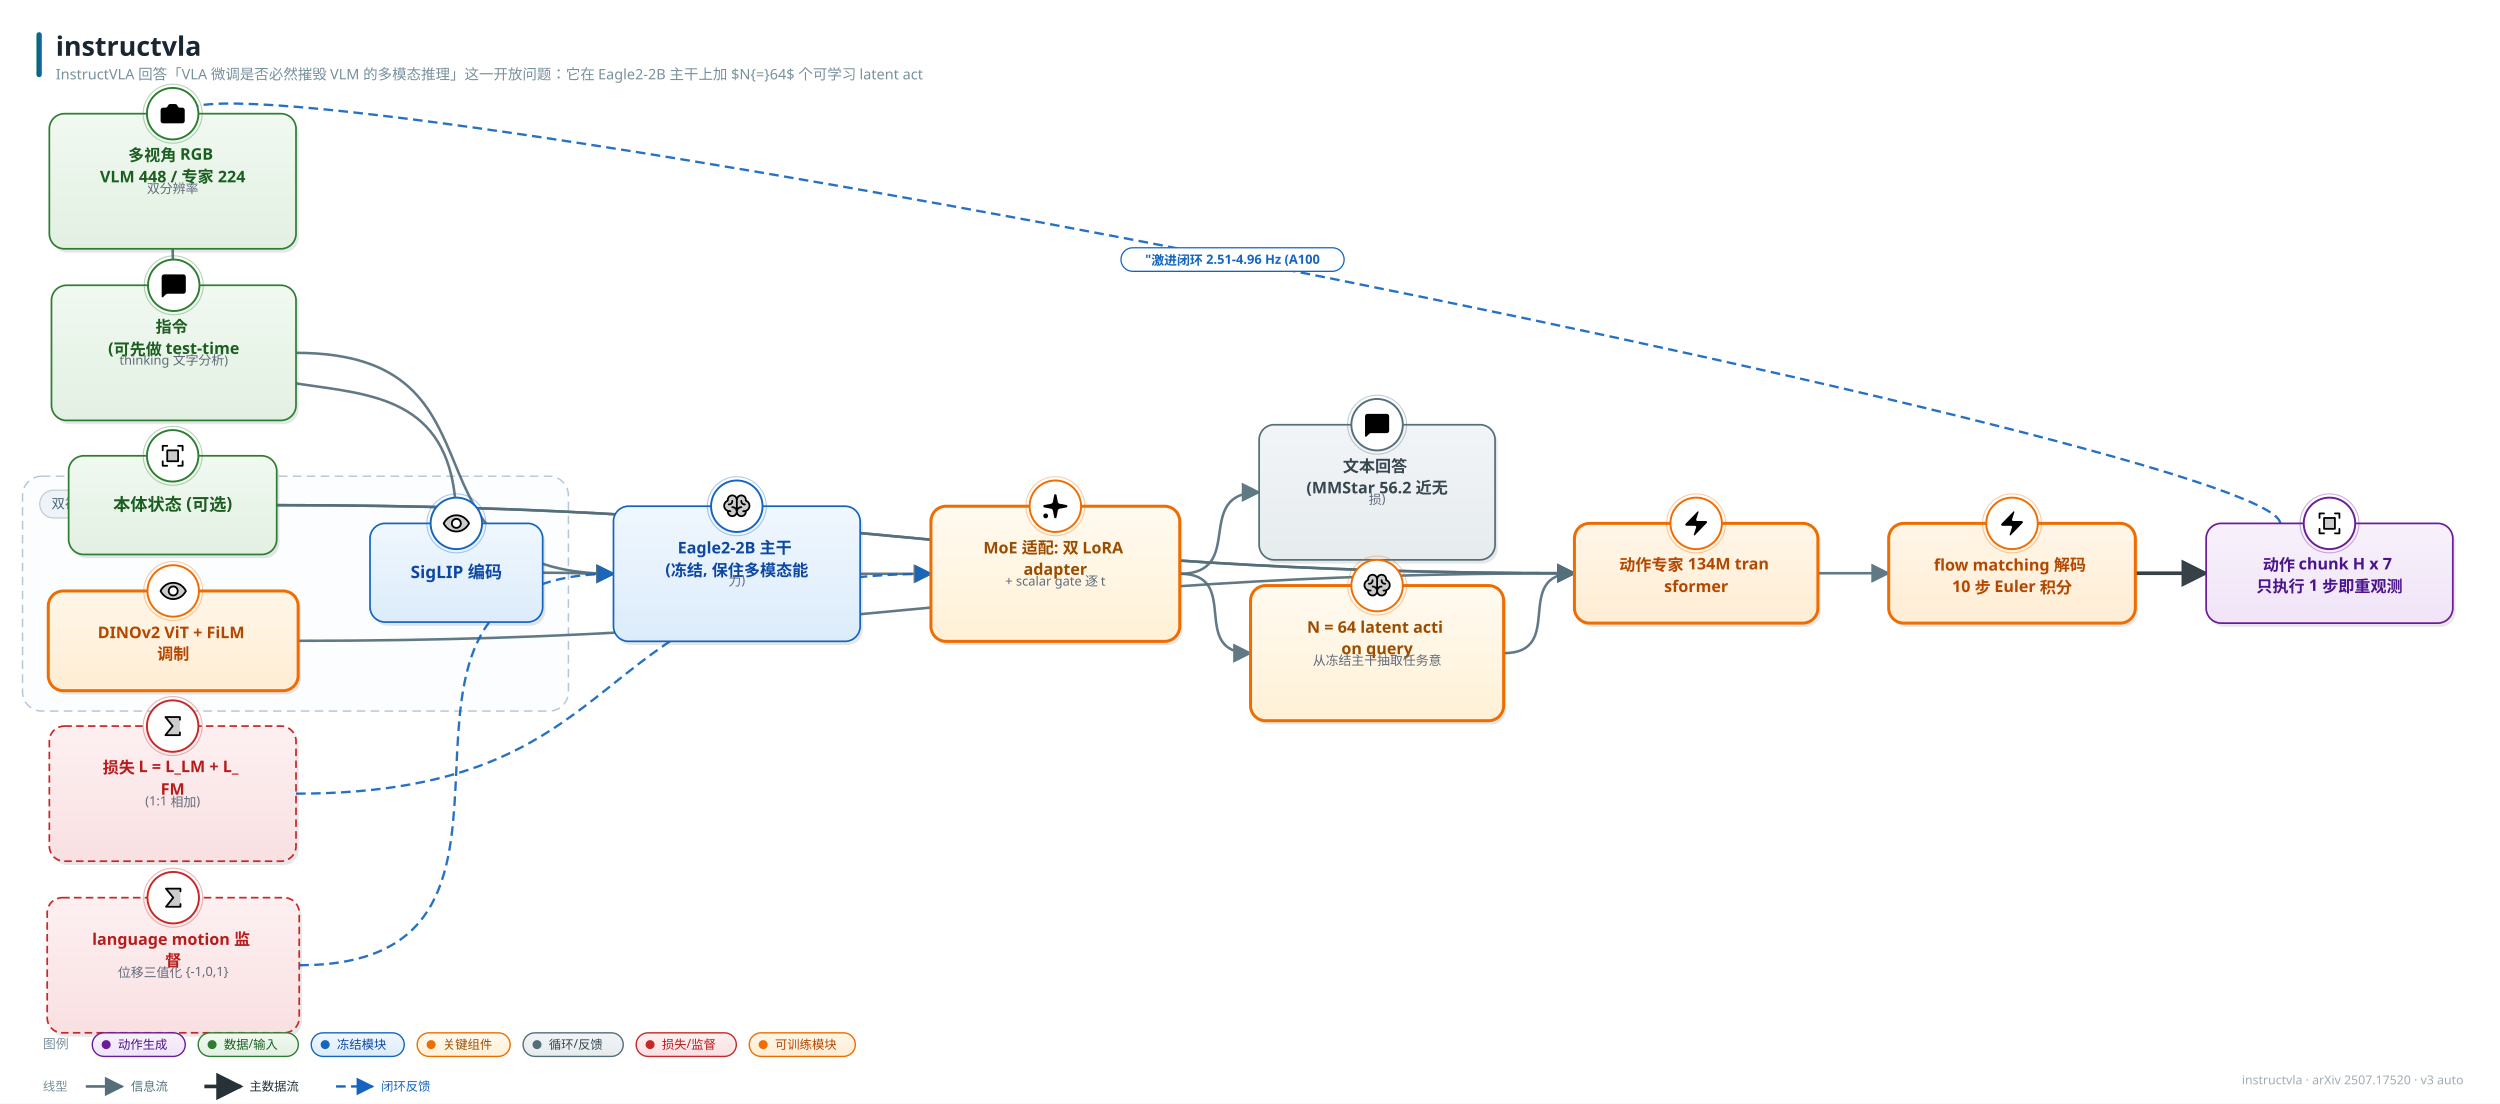
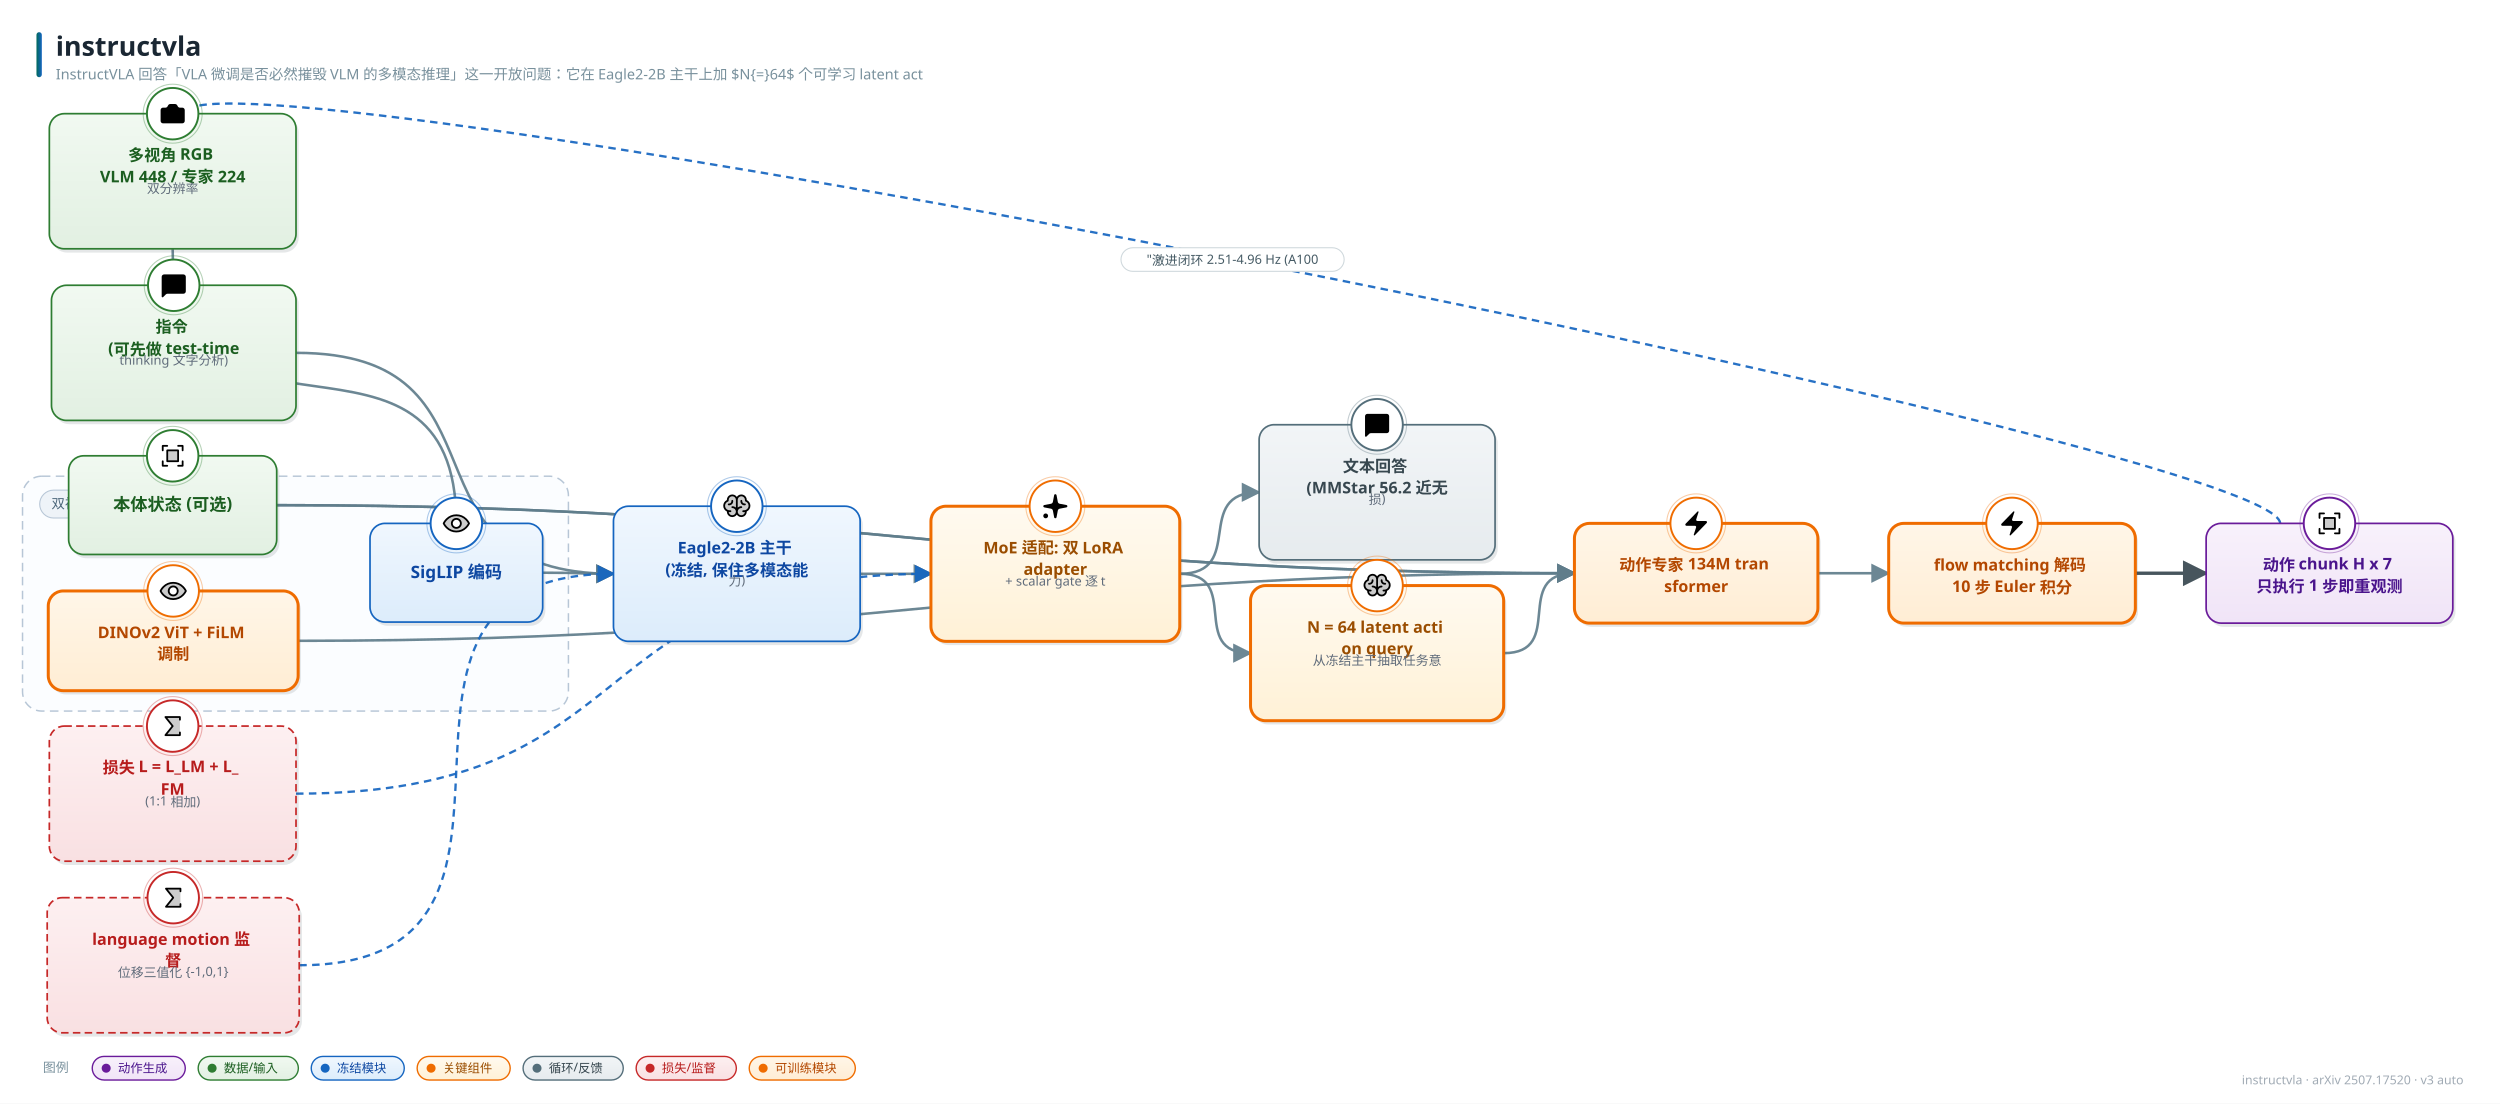
<svg xmlns="http://www.w3.org/2000/svg" width="2331" height="1029" viewBox="0 0 2331 1029" font-family="'PingFang SC','Hiragino Sans GB','Microsoft YaHei','Segoe UI',sans-serif">
  <style>text{font-family:'PingFang SC','Hiragino Sans GB','Microsoft YaHei','Segoe UI',sans-serif;} .lbl{font-weight:700;}</style>
  <defs>
    <linearGradient id="g-data" x1="0" y1="0" x2="0" y2="1">
      <stop offset="0" stop-color="#f1f9f1" />
      <stop offset="1" stop-color="#e2f0e2" />
    </linearGradient>
    <linearGradient id="g-frozen" x1="0" y1="0" x2="0" y2="1">
      <stop offset="0" stop-color="#f0f7fe" />
      <stop offset="1" stop-color="#dcecfb" />
    </linearGradient>
    <linearGradient id="g-train" x1="0" y1="0" x2="0" y2="1">
      <stop offset="0" stop-color="#fff6e8" />
      <stop offset="1" stop-color="#ffedd4" />
    </linearGradient>
    <linearGradient id="g-loss" x1="0" y1="0" x2="0" y2="1">
      <stop offset="0" stop-color="#fdf0f1" />
      <stop offset="1" stop-color="#f9e0e2" />
    </linearGradient>
    <linearGradient id="g-act" x1="0" y1="0" x2="0" y2="1">
      <stop offset="0" stop-color="#f8f1fb" />
      <stop offset="1" stop-color="#f0e4f7" />
    </linearGradient>
    <linearGradient id="g-loop" x1="0" y1="0" x2="0" y2="1">
      <stop offset="0" stop-color="#f2f5f7" />
      <stop offset="1" stop-color="#e6ebee" />
    </linearGradient>
    <linearGradient id="g-env" x1="0" y1="0" x2="0" y2="1">
      <stop offset="0" stop-color="#eef8f6" />
      <stop offset="1" stop-color="#dcf0ec" />
    </linearGradient>
    <linearGradient id="g-mem" x1="0" y1="0" x2="0" y2="1">
      <stop offset="0" stop-color="#fffef0" />
      <stop offset="1" stop-color="#fdf6d8" />
    </linearGradient>
    <linearGradient id="g-reward" x1="0" y1="0" x2="0" y2="1">
      <stop offset="0" stop-color="#fdf2f7" />
      <stop offset="1" stop-color="#f9e2ed" />
    </linearGradient>
    <linearGradient id="g-key" x1="0" y1="0" x2="0" y2="1">
      <stop offset="0" stop-color="#fffaf0" />
      <stop offset="1" stop-color="#fff1d6" />
    </linearGradient>
    <linearGradient id="g-title" x1="0" y1="0" x2="1" y2="0">
      <stop offset="0" stop-color="#00695c" />
      <stop offset="1" stop-color="#1565c0" />
    </linearGradient>
    <marker id="arr-main" viewBox="0 0 10 10" refX="9" refY="5" markerWidth="7.5" markerHeight="7.5" orient="auto-start-reverse">
-       <path d="M0 0 L10 5 L0 10 z" fill="#546e7a" />
+       <path d="M0 0 L10 5 L0 10 z" fill="#607d8b" />
    </marker>
    <marker id="arr-thick" viewBox="0 0 10 10" refX="9" refY="5" markerWidth="7.5" markerHeight="7.5" orient="auto-start-reverse">
-       <path d="M0 0 L10 5 L0 10 z" fill="#263238" />
+       <path d="M0 0 L10 5 L0 10 z" fill="#37474f" />
    </marker>
    <marker id="arr-thin" viewBox="0 0 10 10" refX="9" refY="5" markerWidth="7.5" markerHeight="7.5" orient="auto-start-reverse">
-       <path d="M0 0 L10 5 L0 10 z" fill="#9fb0bb" />
+       <path d="M0 0 L10 5 L0 10 z" fill="#90a4ae" />
    </marker>
    <marker id="arr-fb" viewBox="0 0 10 10" refX="9" refY="5" markerWidth="7.5" markerHeight="7.5" orient="auto-start-reverse">
      <path d="M0 0 L10 5 L0 10 z" fill="#1565c0" />
    </marker>
    <marker id="arr-loss" viewBox="0 0 10 10" refX="9" refY="5" markerWidth="7.5" markerHeight="7.5" orient="auto-start-reverse">
      <path d="M0 0 L10 5 L0 10 z" fill="#c62828" />
    </marker>
  </defs>
  <rect width="2331" height="1029" fill="#ffffff" />
  <rect x="34" y="30" width="5" height="42" rx="2.5" fill="url(#g-title)" />
  <text x="52" y="52" font-size="25" font-weight="800" fill="#1a2733">instructvla</text>
  <text x="52" y="74" font-size="13.5" fill="#78909c">InstructVLA 回答「VLA 微调是否必然摧毁 VLM 的多模态推理」这一开放问题：它在 Eagle2-2B 主干上加 $N{=}64$ 个可学习 latent act</text>
  <text x="2297" y="1011" font-size="11.5" fill="#a0aab4" text-anchor="end">instructvla · arXiv 2507.17520 · v3 auto</text>
  <rect x="21" y="444" width="509" height="219" rx="18" fill="#fbfdff" stroke="#b7c6d6" stroke-width="1.4" stroke-dasharray="8 5" />
  <rect x="37" y="457" width="90.25" height="26" rx="13" fill="#eef3f8" stroke="#b7c6d6" />
  <text x="48" y="474" font-size="12.5" fill="#4a6579">双视觉通路</text>
-   <path d="M 161.0 232.0 C 161.0 450.6, 425.5 269.4, 425.5 488.0" fill="none" stroke="#546e7a" stroke-width="2.4" marker-end="url(#arr-main)" opacity="0.92" />
-   <path d="M 276.0 329.0 C 486.8 329.0, 361.2 535.0, 572.0 535.0" fill="none" stroke="#546e7a" stroke-width="2.4" marker-end="url(#arr-main)" opacity="0.92" />
-   <path d="M 258.0 471.0 C 792.9 471.0, 933.1 534.5, 1468.0 534.5" fill="none" stroke="#546e7a" stroke-width="2.4" marker-end="url(#arr-main)" opacity="0.92" />
-   <path d="M 506.0 534.0 C 552.0 534.0, 526.0 535.0, 572.0 535.0" fill="none" stroke="#546e7a" stroke-width="2.4" marker-end="url(#arr-main)" opacity="0.92" />
-   <path d="M 802.0 535.0 C 848.0 535.0, 822.0 535.0, 868.0 535.0" fill="none" stroke="#546e7a" stroke-width="2.4" marker-end="url(#arr-main)" opacity="0.92" />
-   <path d="M 1100.0 535.0 C 1163.0 535.0, 1111.0 459.0, 1174.0 459.0" fill="none" stroke="#546e7a" stroke-width="2.4" marker-end="url(#arr-main)" opacity="0.92" />
-   <path d="M 1100.0 535.0 C 1158.8 535.0, 1107.2 609.0, 1166.0 609.0" fill="none" stroke="#546e7a" stroke-width="2.4" marker-end="url(#arr-main)" opacity="0.92" />
-   <path d="M 278.0 597.5 C 804.3 597.5, 941.7 534.5, 1468.0 534.5" fill="none" stroke="#546e7a" stroke-width="2.4" marker-end="url(#arr-main)" opacity="0.92" />
-   <path d="M 1402.0 609.0 C 1461.0 609.0, 1409.0 534.5, 1468.0 534.5" fill="none" stroke="#546e7a" stroke-width="2.4" marker-end="url(#arr-main)" opacity="0.92" />
-   <path d="M 258.0 471.0 C 792.9 471.0, 933.1 534.5, 1468.0 534.5" fill="none" stroke="#546e7a" stroke-width="2.4" marker-end="url(#arr-main)" opacity="0.92" />
-   <path d="M 1695.0 534.5 C 1741.0 534.5, 1715.0 534.5, 1761.0 534.5" fill="none" stroke="#546e7a" stroke-width="2.4" marker-end="url(#arr-main)" opacity="0.92" />
-   <path d="M 1991.0 534.5 C 2037.0 534.5, 2011.0 534.5, 2057.0 534.5" fill="none" stroke="#263238" stroke-width="3.4" marker-end="url(#arr-thick)" opacity="0.92" />
-   <path d="M 2126.0 488.0 C 2126.0 414.0, 172.5 32.0, 172.5 106.0" fill="none" stroke="#1565c0" stroke-width="2.2" stroke-dasharray="9 5" marker-end="url(#arr-fb)" opacity="0.92" />
-   <path d="M 276.0 740.0 C 610.7 740.0, 533.3 535.0, 868.0 535.0" fill="none" stroke="#1565c0" stroke-width="2.2" stroke-dasharray="9 5" marker-end="url(#arr-fb)" opacity="0.92" />
-   <path d="M 279.0 900.0 C 555.4 900.0, 295.6 535.0, 572.0 535.0" fill="none" stroke="#1565c0" stroke-width="2.2" stroke-dasharray="9 5" marker-end="url(#arr-fb)" opacity="0.92" />
+   <path d="M 161.0 232.0 C 161.0 450.6, 425.5 269.4, 425.5 488.0" fill="none" stroke="#607d8b" stroke-width="2.4" marker-end="url(#arr-main)" opacity="0.92" />
+   <path d="M 276.0 329.0 C 486.8 329.0, 361.2 535.0, 572.0 535.0" fill="none" stroke="#607d8b" stroke-width="2.4" marker-end="url(#arr-main)" opacity="0.92" />
+   <path d="M 258.0 471.0 C 792.9 471.0, 933.1 534.5, 1468.0 534.5" fill="none" stroke="#607d8b" stroke-width="2.4" marker-end="url(#arr-main)" opacity="0.92" />
+   <path d="M 506.0 534.0 C 552.0 534.0, 526.0 535.0, 572.0 535.0" fill="none" stroke="#607d8b" stroke-width="2.4" marker-end="url(#arr-main)" opacity="0.92" />
+   <path d="M 802.0 535.0 C 848.0 535.0, 822.0 535.0, 868.0 535.0" fill="none" stroke="#607d8b" stroke-width="2.4" marker-end="url(#arr-main)" opacity="0.92" />
+   <path d="M 1100.0 535.0 C 1163.0 535.0, 1111.0 459.0, 1174.0 459.0" fill="none" stroke="#607d8b" stroke-width="2.4" marker-end="url(#arr-main)" opacity="0.92" />
+   <path d="M 1100.0 535.0 C 1158.8 535.0, 1107.2 609.0, 1166.0 609.0" fill="none" stroke="#607d8b" stroke-width="2.4" marker-end="url(#arr-main)" opacity="0.92" />
+   <path d="M 278.0 597.5 C 804.3 597.5, 941.7 534.5, 1468.0 534.5" fill="none" stroke="#607d8b" stroke-width="2.4" marker-end="url(#arr-main)" opacity="0.92" />
+   <path d="M 1402.0 609.0 C 1461.0 609.0, 1409.0 534.5, 1468.0 534.5" fill="none" stroke="#607d8b" stroke-width="2.4" marker-end="url(#arr-main)" opacity="0.92" />
+   <path d="M 258.0 471.0 C 792.9 471.0, 933.1 534.5, 1468.0 534.5" fill="none" stroke="#607d8b" stroke-width="2.4" marker-end="url(#arr-main)" opacity="0.92" />
+   <path d="M 1695.0 534.5 C 1741.0 534.5, 1715.0 534.5, 1761.0 534.5" fill="none" stroke="#607d8b" stroke-width="2.4" marker-end="url(#arr-main)" opacity="0.92" />
+   <path d="M 1991.0 534.5 C 2037.0 534.5, 2011.0 534.5, 2057.0 534.5" fill="none" stroke="#37474f" stroke-width="3.2" marker-end="url(#arr-thick)" opacity="0.92" />
+   <path d="M 2126.0 488.0 C 2126.0 414.0, 172.5 32.0, 172.5 106.0" fill="none" stroke="#1565c0" stroke-width="2.2" stroke-dasharray="7 5" marker-end="url(#arr-fb)" opacity="0.92" />
+   <path d="M 276.0 740.0 C 610.7 740.0, 533.3 535.0, 868.0 535.0" fill="none" stroke="#1565c0" stroke-width="2.2" stroke-dasharray="7 5" marker-end="url(#arr-fb)" opacity="0.92" />
+   <path d="M 279.0 900.0 C 555.4 900.0, 295.6 535.0, 572.0 535.0" fill="none" stroke="#1565c0" stroke-width="2.2" stroke-dasharray="7 5" marker-end="url(#arr-fb)" opacity="0.92" />
  <rect x="48.5" y="109.5" width="230" height="126" rx="14" fill="#37474f" opacity="0.13" />
  <rect x="46" y="106" width="230" height="126" rx="14" fill="url(#g-data)" stroke="#2e7d32" stroke-width="1.6" />
  <circle cx="161.0" cy="106" r="24" fill="#ffffff" stroke="#2e7d32" stroke-width="1.8" />
  <circle cx="161.0" cy="106" r="27.5" fill="none" stroke="#2e7d32" stroke-width="1" opacity="0.35" />
  <g transform="translate(147.5,92.5) scale(1.125)">
    <path d="M13.997 4a2 2 0 0 1 1.76 1.05l.486.9A2 2 0 0 0 18.003 7H20a2 2 0 0 1 2 2v9a2 2 0 0 1-2 2H4a2 2 0 0 1-2-2V9a2 2 0 0 1 2-2h1.997a2 2 0 0 0 1.759-1.048l.489-.904A2 2 0 0 1 10.004 4z" />
    <circle cx="12" cy="13" r="3" />
  </g>
  <text x="161.0" y="150" font-size="15" class="lbl" fill="#1b5e20" text-anchor="middle">
    <tspan x="161.0" dy="0">多视角 RGB</tspan>
    <tspan x="161.0" dy="20">VLM 448 / 专家 224</tspan>
  </text>
  <text x="161.0" y="180" font-size="12" fill="#5f6b7a" text-anchor="middle"> 双分辨率</text>
  <rect x="347.5" y="491.5" width="161" height="92" rx="14" fill="#37474f" opacity="0.13" />
  <rect x="345" y="488" width="161" height="92" rx="14" fill="url(#g-frozen)" stroke="#1565c0" stroke-width="1.6" />
  <circle cx="425.5" cy="488" r="24" fill="#ffffff" stroke="#1565c0" stroke-width="1.8" />
  <circle cx="425.5" cy="488" r="27.5" fill="none" stroke="#1565c0" stroke-width="1" opacity="0.35" />
  <g transform="translate(412.0,474.5) scale(0.1055)">
    <path d="M128,56C48,56,16,128,16,128s32,72,112,72,112-72,112-72S208,56,128,56Zm0,112a40,40,0,1,1,40-40A40,40,0,0,1,128,168Z" opacity="0.2" />
    <path d="M247.31,124.76c-.35-.79-8.82-19.58-27.65-38.41C194.57,61.26,162.88,48,128,48S61.43,61.26,36.34,86.35C17.51,105.18,9,124,8.69,124.76a8,8,0,0,0,0,6.5c.35.79,8.82,19.57,27.65,38.4C61.43,194.74,93.12,208,128,208s66.57-13.26,91.66-38.34c18.83-18.83,27.3-37.61,27.65-38.4A8,8,0,0,0,247.31,124.76ZM128,192c-30.78,0-57.67-11.19-79.93-33.25A133.47,133.47,0,0,1,25,128,133.33,133.33,0,0,1,48.07,97.25C70.33,75.19,97.22,64,128,64s57.67,11.19,79.93,33.25A133.46,133.46,0,0,1,231.05,128C223.84,141.46,192.43,192,128,192Zm0-112a48,48,0,1,0,48,48A48.05,48.05,0,0,0,128,80Zm0,80a32,32,0,1,1,32-32A32,32,0,0,1,128,160Z" />
  </g>
  <text x="425.5" y="539" font-size="16" class="lbl" fill="#0d47a1" text-anchor="middle">SigLIP 编码</text>
  <rect x="50.5" y="269.5" width="228" height="126" rx="14" fill="#37474f" opacity="0.13" />
  <rect x="48" y="266" width="228" height="126" rx="14" fill="url(#g-data)" stroke="#2e7d32" stroke-width="1.6" />
  <circle cx="162.0" cy="266" r="24" fill="#ffffff" stroke="#2e7d32" stroke-width="1.8" />
  <circle cx="162.0" cy="266" r="27.5" fill="none" stroke="#2e7d32" stroke-width="1" opacity="0.35" />
  <g transform="translate(148.5,252.5) scale(1.125)">
    <path d="M22 17a2 2 0 0 1-2 2H6.828a2 2 0 0 0-1.414.586l-2.202 2.202A.71.71 0 0 1 2 21.286V5a2 2 0 0 1 2-2h16a2 2 0 0 1 2 2z" />
  </g>
  <text x="162.0" y="310" font-size="15" class="lbl" fill="#1b5e20" text-anchor="middle">
    <tspan x="162.0" dy="0">指令</tspan>
    <tspan x="162.0" dy="20">(可先做 test-time </tspan>
  </text>
  <text x="162.0" y="340" font-size="12" fill="#5f6b7a" text-anchor="middle">thinking 文字分析)</text>
  <rect x="574.5" y="475.5" width="230" height="126" rx="14" fill="#37474f" opacity="0.13" />
  <rect x="572" y="472" width="230" height="126" rx="14" fill="url(#g-frozen)" stroke="#1565c0" stroke-width="1.6" />
  <circle cx="687.0" cy="472" r="24" fill="#ffffff" stroke="#1565c0" stroke-width="1.8" />
  <circle cx="687.0" cy="472" r="27.5" fill="none" stroke="#1565c0" stroke-width="1" opacity="0.35" />
  <g transform="translate(673.5,458.5) scale(0.1055)">
    <path d="M240,124a48,48,0,0,1-32,45.27h0V176a40,40,0,0,1-80,0,40,40,0,0,1-80,0v-6.73h0a48,48,0,0,1,0-90.54V72a40,40,0,0,1,80,0,40,40,0,0,1,80,0v6.73A48,48,0,0,1,240,124Z" opacity="0.2" />
    <path d="M248,124a56.11,56.11,0,0,0-32-50.61V72a48,48,0,0,0-88-26.49A48,48,0,0,0,40,72v1.39a56,56,0,0,0,0,101.2V176a48,48,0,0,0,88,26.49A48,48,0,0,0,216,176v-1.41A56.09,56.09,0,0,0,248,124ZM88,208a32,32,0,0,1-31.81-28.56A55.87,55.87,0,0,0,64,180h8a8,8,0,0,0,0-16H64A40,40,0,0,1,50.67,86.27,8,8,0,0,0,56,78.73V72a32,32,0,0,1,64,0v68.26A47.8,47.8,0,0,0,88,128a8,8,0,0,0,0,16,32,32,0,0,1,0,64Zm104-44h-8a8,8,0,0,0,0,16h8a55.87,55.87,0,0,0,7.81-.56A32,32,0,1,1,168,144a8,8,0,0,0,0-16,47.8,47.8,0,0,0-32,12.26V72a32,32,0,0,1,64,0v6.73a8,8,0,0,0,5.33,7.54A40,40,0,0,1,192,164Zm16-52a8,8,0,0,1-8,8h-4a36,36,0,0,1-36-36V80a8,8,0,0,1,16,0v4a20,20,0,0,0,20,20h4A8,8,0,0,1,208,112ZM60,120H56a8,8,0,0,1,0-16h4A20,20,0,0,0,80,84V80a8,8,0,0,1,16,0v4A36,36,0,0,1,60,120Z" />
  </g>
  <text x="687.0" y="516" font-size="15" class="lbl" fill="#0d47a1" text-anchor="middle">
    <tspan x="687.0" dy="0">Eagle2-2B 主干</tspan>
    <tspan x="687.0" dy="20">(冻结, 保住多模态能</tspan>
  </text>
  <text x="687.0" y="546" font-size="12" fill="#5f6b7a" text-anchor="middle">力)</text>
  <rect x="66.5" y="428.5" width="194" height="92" rx="14" fill="#37474f" opacity="0.13" />
  <rect x="64" y="425" width="194" height="92" rx="14" fill="url(#g-data)" stroke="#2e7d32" stroke-width="1.6" />
  <circle cx="161.0" cy="425" r="24" fill="#ffffff" stroke="#2e7d32" stroke-width="1.8" />
  <circle cx="161.0" cy="425" r="27.5" fill="none" stroke="#2e7d32" stroke-width="1" opacity="0.35" />
  <g transform="translate(147.5,411.5) scale(0.1055)">
    <path d="M176,80v96H80V80Z" opacity="0.2" />
    <path d="M224,40V80a8,8,0,0,1-16,0V48H176a8,8,0,0,1,0-16h40A8,8,0,0,1,224,40ZM80,208H48V176a8,8,0,0,0-16,0v40a8,8,0,0,0,8,8H80a8,8,0,0,0,0-16Zm136-40a8,8,0,0,0-8,8v32H176a8,8,0,0,0,0,16h40a8,8,0,0,0,8-8V176A8,8,0,0,0,216,168ZM40,88a8,8,0,0,0,8-8V48H80a8,8,0,0,0,0-16H40a8,8,0,0,0-8,8V80A8,8,0,0,0,40,88ZM80,72h96a8,8,0,0,1,8,8v96a8,8,0,0,1-8,8H80a8,8,0,0,1-8-8V80A8,8,0,0,1,80,72Zm8,96h80V88H88Z" />
  </g>
  <text x="161.0" y="476" font-size="16" class="lbl" fill="#1b5e20" text-anchor="middle">本体状态 (可选)</text>
  <rect x="1470.5" y="491.5" width="227" height="93" rx="14" fill="#37474f" opacity="0.13" />
  <rect x="1468" y="488" width="227" height="93" rx="14" fill="url(#g-train)" stroke="#ef6c00" stroke-width="2.8" />
  <circle cx="1581.5" cy="488" r="24" fill="#ffffff" stroke="#ef6c00" stroke-width="1.8" />
  <circle cx="1581.5" cy="488" r="27.5" fill="none" stroke="#ef6c00" stroke-width="1" opacity="0.35" />
  <g transform="translate(1568.0,474.5) scale(1.125)">
    <path d="M4 14a1 1 0 0 1-.78-1.63l9.9-10.2a.5.5 0 0 1 .86.46l-1.92 6.02A1 1 0 0 0 13 10h7a1 1 0 0 1 .78 1.63l-9.9 10.2a.5.5 0 0 1-.86-.46l1.92-6.02A1 1 0 0 0 11 14z" />
  </g>
  <text x="1581.5" y="532" font-size="15" class="lbl" fill="#b34700" text-anchor="middle">
    <tspan x="1581.5" dy="0">动作专家 134M tran</tspan>
    <tspan x="1581.5" dy="20">sformer</tspan>
  </text>
  <rect x="47.5" y="554.5" width="233" height="93" rx="14" fill="#37474f" opacity="0.13" />
  <rect x="45" y="551" width="233" height="93" rx="14" fill="url(#g-train)" stroke="#ef6c00" stroke-width="2.8" />
  <circle cx="161.5" cy="551" r="24" fill="#ffffff" stroke="#ef6c00" stroke-width="1.8" />
  <circle cx="161.5" cy="551" r="27.5" fill="none" stroke="#ef6c00" stroke-width="1" opacity="0.35" />
  <g transform="translate(148.0,537.5) scale(0.1055)">
    <path d="M128,56C48,56,16,128,16,128s32,72,112,72,112-72,112-72S208,56,128,56Zm0,112a40,40,0,1,1,40-40A40,40,0,0,1,128,168Z" opacity="0.2" />
    <path d="M247.31,124.76c-.35-.79-8.82-19.58-27.65-38.41C194.57,61.26,162.88,48,128,48S61.43,61.26,36.34,86.35C17.51,105.18,9,124,8.69,124.76a8,8,0,0,0,0,6.5c.35.79,8.82,19.57,27.65,38.4C61.43,194.74,93.12,208,128,208s66.57-13.26,91.66-38.34c18.83-18.83,27.3-37.61,27.65-38.4A8,8,0,0,0,247.31,124.76ZM128,192c-30.78,0-57.67-11.19-79.93-33.25A133.47,133.47,0,0,1,25,128,133.33,133.33,0,0,1,48.07,97.25C70.33,75.19,97.22,64,128,64s57.67,11.19,79.93,33.25A133.46,133.46,0,0,1,231.05,128C223.84,141.46,192.43,192,128,192Zm0-112a48,48,0,1,0,48,48A48.05,48.05,0,0,0,128,80Zm0,80a32,32,0,1,1,32-32A32,32,0,0,1,128,160Z" />
  </g>
  <text x="161.5" y="595" font-size="15" class="lbl" fill="#b34700" text-anchor="middle">
    <tspan x="161.5" dy="0">DINOv2 ViT + FiLM </tspan>
    <tspan x="161.5" dy="20">调制</tspan>
  </text>
  <rect x="870.5" y="475.5" width="232" height="126" rx="14" fill="#37474f" opacity="0.13" />
  <rect x="868" y="472" width="232" height="126" rx="14" fill="url(#g-key)" stroke="#ef6c00" stroke-width="2.8" />
  <circle cx="984.0" cy="472" r="24" fill="#ffffff" stroke="#ef6c00" stroke-width="1.8" />
  <circle cx="984.0" cy="472" r="27.5" fill="none" stroke="#ef6c00" stroke-width="1" opacity="0.35" />
  <g transform="translate(970.5,458.5) scale(1.125)">
    <path d="M11.017 2.814a1 1 0 0 1 1.966 0l1.051 5.558a2 2 0 0 0 1.594 1.594l5.558 1.051a1 1 0 0 1 0 1.966l-5.558 1.051a2 2 0 0 0-1.594 1.594l-1.051 5.558a1 1 0 0 1-1.966 0l-1.051-5.558a2 2 0 0 0-1.594-1.594l-5.558-1.051a1 1 0 0 1 0-1.966l5.558-1.051a2 2 0 0 0 1.594-1.594z" />
    <path d="M20 2v4" />
    <path d="M22 4h-4" />
    <circle cx="4" cy="20" r="2" />
  </g>
  <text x="984.0" y="516" font-size="15" class="lbl" fill="#9a4d00" text-anchor="middle">
    <tspan x="984.0" dy="0">MoE 适配: 双 LoRA </tspan>
    <tspan x="984.0" dy="20">adapter</tspan>
  </text>
  <text x="984.0" y="546" font-size="12" fill="#5f6b7a" text-anchor="middle">+ scalar gate 逐 t</text>
  <rect x="1176.5" y="399.5" width="220" height="126" rx="14" fill="#37474f" opacity="0.13" />
  <rect x="1174" y="396" width="220" height="126" rx="14" fill="url(#g-loop)" stroke="#546e7a" stroke-width="1.6" />
  <circle cx="1284.0" cy="396" r="24" fill="#ffffff" stroke="#546e7a" stroke-width="1.8" />
  <circle cx="1284.0" cy="396" r="27.5" fill="none" stroke="#546e7a" stroke-width="1" opacity="0.35" />
  <g transform="translate(1270.5,382.5) scale(1.125)">
    <path d="M22 17a2 2 0 0 1-2 2H6.828a2 2 0 0 0-1.414.586l-2.202 2.202A.71.71 0 0 1 2 21.286V5a2 2 0 0 1 2-2h16a2 2 0 0 1 2 2z" />
  </g>
  <text x="1284.0" y="440" font-size="15" class="lbl" fill="#37474f" text-anchor="middle">
    <tspan x="1284.0" dy="0">文本回答</tspan>
    <tspan x="1284.0" dy="20">(MMStar 56.2 近无</tspan>
  </text>
  <text x="1284.0" y="470" font-size="12" fill="#5f6b7a" text-anchor="middle">损)</text>
  <rect x="1168.5" y="549.5" width="236" height="126" rx="14" fill="#37474f" opacity="0.13" />
  <rect x="1166" y="546" width="236" height="126" rx="14" fill="url(#g-key)" stroke="#ef6c00" stroke-width="2.8" />
  <circle cx="1284.0" cy="546" r="24" fill="#ffffff" stroke="#ef6c00" stroke-width="1.8" />
  <circle cx="1284.0" cy="546" r="27.5" fill="none" stroke="#ef6c00" stroke-width="1" opacity="0.35" />
  <g transform="translate(1270.5,532.5) scale(0.1055)">
    <path d="M240,124a48,48,0,0,1-32,45.27h0V176a40,40,0,0,1-80,0,40,40,0,0,1-80,0v-6.73h0a48,48,0,0,1,0-90.54V72a40,40,0,0,1,80,0,40,40,0,0,1,80,0v6.73A48,48,0,0,1,240,124Z" opacity="0.2" />
    <path d="M248,124a56.11,56.11,0,0,0-32-50.61V72a48,48,0,0,0-88-26.49A48,48,0,0,0,40,72v1.39a56,56,0,0,0,0,101.2V176a48,48,0,0,0,88,26.49A48,48,0,0,0,216,176v-1.41A56.09,56.09,0,0,0,248,124ZM88,208a32,32,0,0,1-31.81-28.56A55.87,55.87,0,0,0,64,180h8a8,8,0,0,0,0-16H64A40,40,0,0,1,50.67,86.27,8,8,0,0,0,56,78.73V72a32,32,0,0,1,64,0v68.26A47.8,47.8,0,0,0,88,128a8,8,0,0,0,0,16,32,32,0,0,1,0,64Zm104-44h-8a8,8,0,0,0,0,16h8a55.87,55.87,0,0,0,7.81-.56A32,32,0,1,1,168,144a8,8,0,0,0,0-16,47.8,47.8,0,0,0-32,12.26V72a32,32,0,0,1,64,0v6.73a8,8,0,0,0,5.33,7.54A40,40,0,0,1,192,164Zm16-52a8,8,0,0,1-8,8h-4a36,36,0,0,1-36-36V80a8,8,0,0,1,16,0v4a20,20,0,0,0,20,20h4A8,8,0,0,1,208,112ZM60,120H56a8,8,0,0,1,0-16h4A20,20,0,0,0,80,84V80a8,8,0,0,1,16,0v4A36,36,0,0,1,60,120Z" />
  </g>
  <text x="1284.0" y="590" font-size="15" class="lbl" fill="#9a4d00" text-anchor="middle">
    <tspan x="1284.0" dy="0">N = 64 latent acti</tspan>
    <tspan x="1284.0" dy="20">on query</tspan>
  </text>
  <text x="1284.0" y="620" font-size="12" fill="#5f6b7a" text-anchor="middle">从冻结主干抽取任务意</text>
  <rect x="1763.5" y="491.5" width="230" height="93" rx="14" fill="#37474f" opacity="0.13" />
  <rect x="1761" y="488" width="230" height="93" rx="14" fill="url(#g-train)" stroke="#ef6c00" stroke-width="2.8" />
  <circle cx="1876.0" cy="488" r="24" fill="#ffffff" stroke="#ef6c00" stroke-width="1.8" />
  <circle cx="1876.0" cy="488" r="27.5" fill="none" stroke="#ef6c00" stroke-width="1" opacity="0.35" />
  <g transform="translate(1862.5,474.5) scale(1.125)">
    <path d="M4 14a1 1 0 0 1-.78-1.63l9.9-10.2a.5.5 0 0 1 .86.46l-1.92 6.02A1 1 0 0 0 13 10h7a1 1 0 0 1 .78 1.63l-9.9 10.2a.5.5 0 0 1-.86-.46l1.92-6.02A1 1 0 0 0 11 14z" />
  </g>
  <text x="1876.0" y="532" font-size="15" class="lbl" fill="#b34700" text-anchor="middle">
    <tspan x="1876.0" dy="0">flow matching 解码</tspan>
    <tspan x="1876.0" dy="20">10 步 Euler 积分</tspan>
  </text>
  <rect x="2059.5" y="491.5" width="230" height="93" rx="14" fill="#37474f" opacity="0.13" />
  <rect x="2057" y="488" width="230" height="93" rx="14" fill="url(#g-act)" stroke="#6a1b9a" stroke-width="1.6" />
  <circle cx="2172.0" cy="488" r="24" fill="#ffffff" stroke="#6a1b9a" stroke-width="1.8" />
  <circle cx="2172.0" cy="488" r="27.5" fill="none" stroke="#6a1b9a" stroke-width="1" opacity="0.35" />
  <g transform="translate(2158.5,474.5) scale(0.1055)">
    <path d="M176,80v96H80V80Z" opacity="0.2" />
    <path d="M224,40V80a8,8,0,0,1-16,0V48H176a8,8,0,0,1,0-16h40A8,8,0,0,1,224,40ZM80,208H48V176a8,8,0,0,0-16,0v40a8,8,0,0,0,8,8H80a8,8,0,0,0,0-16Zm136-40a8,8,0,0,0-8,8v32H176a8,8,0,0,0,0,16h40a8,8,0,0,0,8-8V176A8,8,0,0,0,216,168ZM40,88a8,8,0,0,0,8-8V48H80a8,8,0,0,0,0-16H40a8,8,0,0,0-8,8V80A8,8,0,0,0,40,88ZM80,72h96a8,8,0,0,1,8,8v96a8,8,0,0,1-8,8H80a8,8,0,0,1-8-8V80A8,8,0,0,1,80,72Zm8,96h80V88H88Z" />
  </g>
  <text x="2172.0" y="532" font-size="15" class="lbl" fill="#4a148c" text-anchor="middle">
    <tspan x="2172.0" dy="0">动作 chunk H x 7</tspan>
    <tspan x="2172.0" dy="20">只执行 1 步即重观测</tspan>
  </text>
  <rect x="48.5" y="680.5" width="230" height="126" rx="14" fill="#37474f" opacity="0.13" />
  <rect x="46" y="677" width="230" height="126" rx="14" fill="url(#g-loss)" stroke="#c62828" stroke-width="1.6" stroke-dasharray="7 4" />
  <circle cx="161.0" cy="677" r="24" fill="#ffffff" stroke="#c62828" stroke-width="1.8" />
  <circle cx="161.0" cy="677" r="27.5" fill="none" stroke="#c62828" stroke-width="1" opacity="0.35" />
  <g transform="translate(147.5,663.5) scale(0.1055)">
    <path d="M192,48V208H64l64-80L64,48Z" opacity="0.2" />
    <path d="M184,72V56H80.65l53.6,67a8,8,0,0,1,0,10l-53.6,67H184V184a8,8,0,0,1,16,0v24a8,8,0,0,1-8,8H64a8,8,0,0,1-6.25-13l60-75-60-75A8,8,0,0,1,64,40H192a8,8,0,0,1,8,8V72a8,8,0,0,1-16,0Z" />
  </g>
  <text x="161.0" y="721" font-size="15" class="lbl" fill="#b71c1c" text-anchor="middle">
    <tspan x="161.0" dy="0">损失 L = L_LM + L_</tspan>
    <tspan x="161.0" dy="20">FM</tspan>
  </text>
  <text x="161.0" y="751" font-size="12" fill="#5f6b7a" text-anchor="middle">(1:1 相加)</text>
  <rect x="46.5" y="840.5" width="235" height="126" rx="14" fill="#37474f" opacity="0.13" />
  <rect x="44" y="837" width="235" height="126" rx="14" fill="url(#g-loss)" stroke="#c62828" stroke-width="1.6" stroke-dasharray="7 4" />
  <circle cx="161.5" cy="837" r="24" fill="#ffffff" stroke="#c62828" stroke-width="1.8" />
  <circle cx="161.5" cy="837" r="27.5" fill="none" stroke="#c62828" stroke-width="1" opacity="0.35" />
  <g transform="translate(148.0,823.5) scale(0.1055)">
    <path d="M192,48V208H64l64-80L64,48Z" opacity="0.2" />
    <path d="M184,72V56H80.65l53.6,67a8,8,0,0,1,0,10l-53.6,67H184V184a8,8,0,0,1,16,0v24a8,8,0,0,1-8,8H64a8,8,0,0,1-6.25-13l60-75-60-75A8,8,0,0,1,64,40H192a8,8,0,0,1,8,8V72a8,8,0,0,1-16,0Z" />
  </g>
  <text x="161.5" y="881" font-size="15" class="lbl" fill="#b71c1c" text-anchor="middle">
    <tspan x="161.5" dy="0">language motion 监</tspan>
    <tspan x="161.5" dy="20">督</tspan>
  </text>
  <text x="161.5" y="911" font-size="12" fill="#5f6b7a" text-anchor="middle">位移三值化 {-1,0,1}</text>
  <g transform="translate(1149.2,242.0)">
-     <rect x="-104.0" y="-11" width="208.1" height="22" rx="11" fill="#ffffff" stroke="#1565c0" stroke-width="1.2" />
-     <text y="4" font-size="12" fill="#1565c0" font-weight="600" text-anchor="middle">"激进闭环 2.51-4.96 Hz (A100</text>
-   </g>
-   <text x="40" y="977.5" font-size="12" fill="#78909c">图例</text>
-   <g>
-     <rect x="86" y="963" width="86.76" height="22" rx="11" fill="url(#g-act)" stroke="#6a1b9a" stroke-width="1.3" />
-     <circle cx="99" cy="974" r="4.2" fill="#6a1b9a" />
-     <text x="110" y="978" font-size="11.5" fill="#4a148c">动作生成</text>
-   </g>
-   <g>
-     <rect x="184.76" y="963" width="93.43" height="22" rx="11" fill="url(#g-data)" stroke="#2e7d32" stroke-width="1.3" />
-     <circle cx="197.76" cy="974" r="4.2" fill="#2e7d32" />
-     <text x="208.76" y="978" font-size="11.5" fill="#1b5e20">数据/输入</text>
-   </g>
-   <g>
-     <rect x="290.19" y="963" width="86.76" height="22" rx="11" fill="url(#g-frozen)" stroke="#1565c0" stroke-width="1.3" />
-     <circle cx="303.19" cy="974" r="4.2" fill="#1565c0" />
-     <text x="314.19" y="978" font-size="11.5" fill="#0d47a1">冻结模块</text>
-   </g>
-   <g>
-     <rect x="388.95" y="963" width="86.76" height="22" rx="11" fill="url(#g-key)" stroke="#ef6c00" stroke-width="1.3" />
-     <circle cx="401.95" cy="974" r="4.2" fill="#ef6c00" />
-     <text x="412.95" y="978" font-size="11.5" fill="#9a4d00">关键组件</text>
-   </g>
-   <g>
-     <rect x="487.71" y="963" width="93.43" height="22" rx="11" fill="url(#g-loop)" stroke="#546e7a" stroke-width="1.3" />
-     <circle cx="500.71" cy="974" r="4.2" fill="#546e7a" />
-     <text x="511.71" y="978" font-size="11.5" fill="#37474f">循环/反馈</text>
-   </g>
-   <g>
-     <rect x="593.14" y="963" width="93.43" height="22" rx="11" fill="url(#g-loss)" stroke="#c62828" stroke-width="1.3" />
-     <circle cx="606.14" cy="974" r="4.2" fill="#c62828" />
-     <text x="617.14" y="978" font-size="11.5" fill="#b71c1c">损失/监督</text>
-   </g>
-   <g>
-     <rect x="698.57" y="963" width="98.95" height="22" rx="11" fill="url(#g-train)" stroke="#ef6c00" stroke-width="1.3" />
-     <circle cx="711.57" cy="974" r="4.2" fill="#ef6c00" />
-     <text x="722.57" y="978" font-size="11.5" fill="#b34700">可训练模块</text>
-   </g>
-   <text x="40" y="1017" font-size="11.5" fill="#78909c">线型</text>
-   <g>
-     <path d="M 80 1013 h 34" stroke="#546e7a" stroke-width="2.4" marker-end="url(#arr-main)" />
-     <text x="122" y="1017" font-size="11.5" fill="#546e7a">信息流</text>
-   </g>
-   <g>
-     <path d="M 190.57 1013 h 34" stroke="#263238" stroke-width="3.4" marker-end="url(#arr-thick)" />
-     <text x="232.57" y="1017" font-size="11.5" fill="#263238">主数据流</text>
-   </g>
-   <g>
-     <path d="M 313.33 1013 h 34" stroke="#1565c0" stroke-width="2.2" stroke-dasharray="9 5" marker-end="url(#arr-fb)" />
-     <text x="355.33" y="1017" font-size="11.5" fill="#1565c0">闭环反馈</text>
+     <rect x="-104.0" y="-11" width="208.1" height="22" rx="11" fill="#ffffff" stroke="#cfd8dc" />
+     <text y="4" font-size="12" fill="#455a64" text-anchor="middle">"激进闭环 2.51-4.96 Hz (A100</text>
+   </g>
+   <text x="40" y="999.5" font-size="12" fill="#78909c">图例</text>
+   <g>
+     <rect x="86" y="985" width="86.76" height="22" rx="11" fill="url(#g-act)" stroke="#6a1b9a" stroke-width="1.3" />
+     <circle cx="99" cy="996" r="4.2" fill="#6a1b9a" />
+     <text x="110" y="1000" font-size="11.5" fill="#4a148c">动作生成</text>
+   </g>
+   <g>
+     <rect x="184.76" y="985" width="93.43" height="22" rx="11" fill="url(#g-data)" stroke="#2e7d32" stroke-width="1.3" />
+     <circle cx="197.76" cy="996" r="4.2" fill="#2e7d32" />
+     <text x="208.76" y="1000" font-size="11.5" fill="#1b5e20">数据/输入</text>
+   </g>
+   <g>
+     <rect x="290.19" y="985" width="86.76" height="22" rx="11" fill="url(#g-frozen)" stroke="#1565c0" stroke-width="1.3" />
+     <circle cx="303.19" cy="996" r="4.2" fill="#1565c0" />
+     <text x="314.19" y="1000" font-size="11.5" fill="#0d47a1">冻结模块</text>
+   </g>
+   <g>
+     <rect x="388.95" y="985" width="86.76" height="22" rx="11" fill="url(#g-key)" stroke="#ef6c00" stroke-width="1.3" />
+     <circle cx="401.95" cy="996" r="4.2" fill="#ef6c00" />
+     <text x="412.95" y="1000" font-size="11.5" fill="#9a4d00">关键组件</text>
+   </g>
+   <g>
+     <rect x="487.71" y="985" width="93.43" height="22" rx="11" fill="url(#g-loop)" stroke="#546e7a" stroke-width="1.3" />
+     <circle cx="500.71" cy="996" r="4.2" fill="#546e7a" />
+     <text x="511.71" y="1000" font-size="11.5" fill="#37474f">循环/反馈</text>
+   </g>
+   <g>
+     <rect x="593.14" y="985" width="93.43" height="22" rx="11" fill="url(#g-loss)" stroke="#c62828" stroke-width="1.3" />
+     <circle cx="606.14" cy="996" r="4.2" fill="#c62828" />
+     <text x="617.14" y="1000" font-size="11.5" fill="#b71c1c">损失/监督</text>
+   </g>
+   <g>
+     <rect x="698.57" y="985" width="98.95" height="22" rx="11" fill="url(#g-train)" stroke="#ef6c00" stroke-width="1.3" />
+     <circle cx="711.57" cy="996" r="4.2" fill="#ef6c00" />
+     <text x="722.57" y="1000" font-size="11.5" fill="#b34700">可训练模块</text>
  </g>
</svg>
